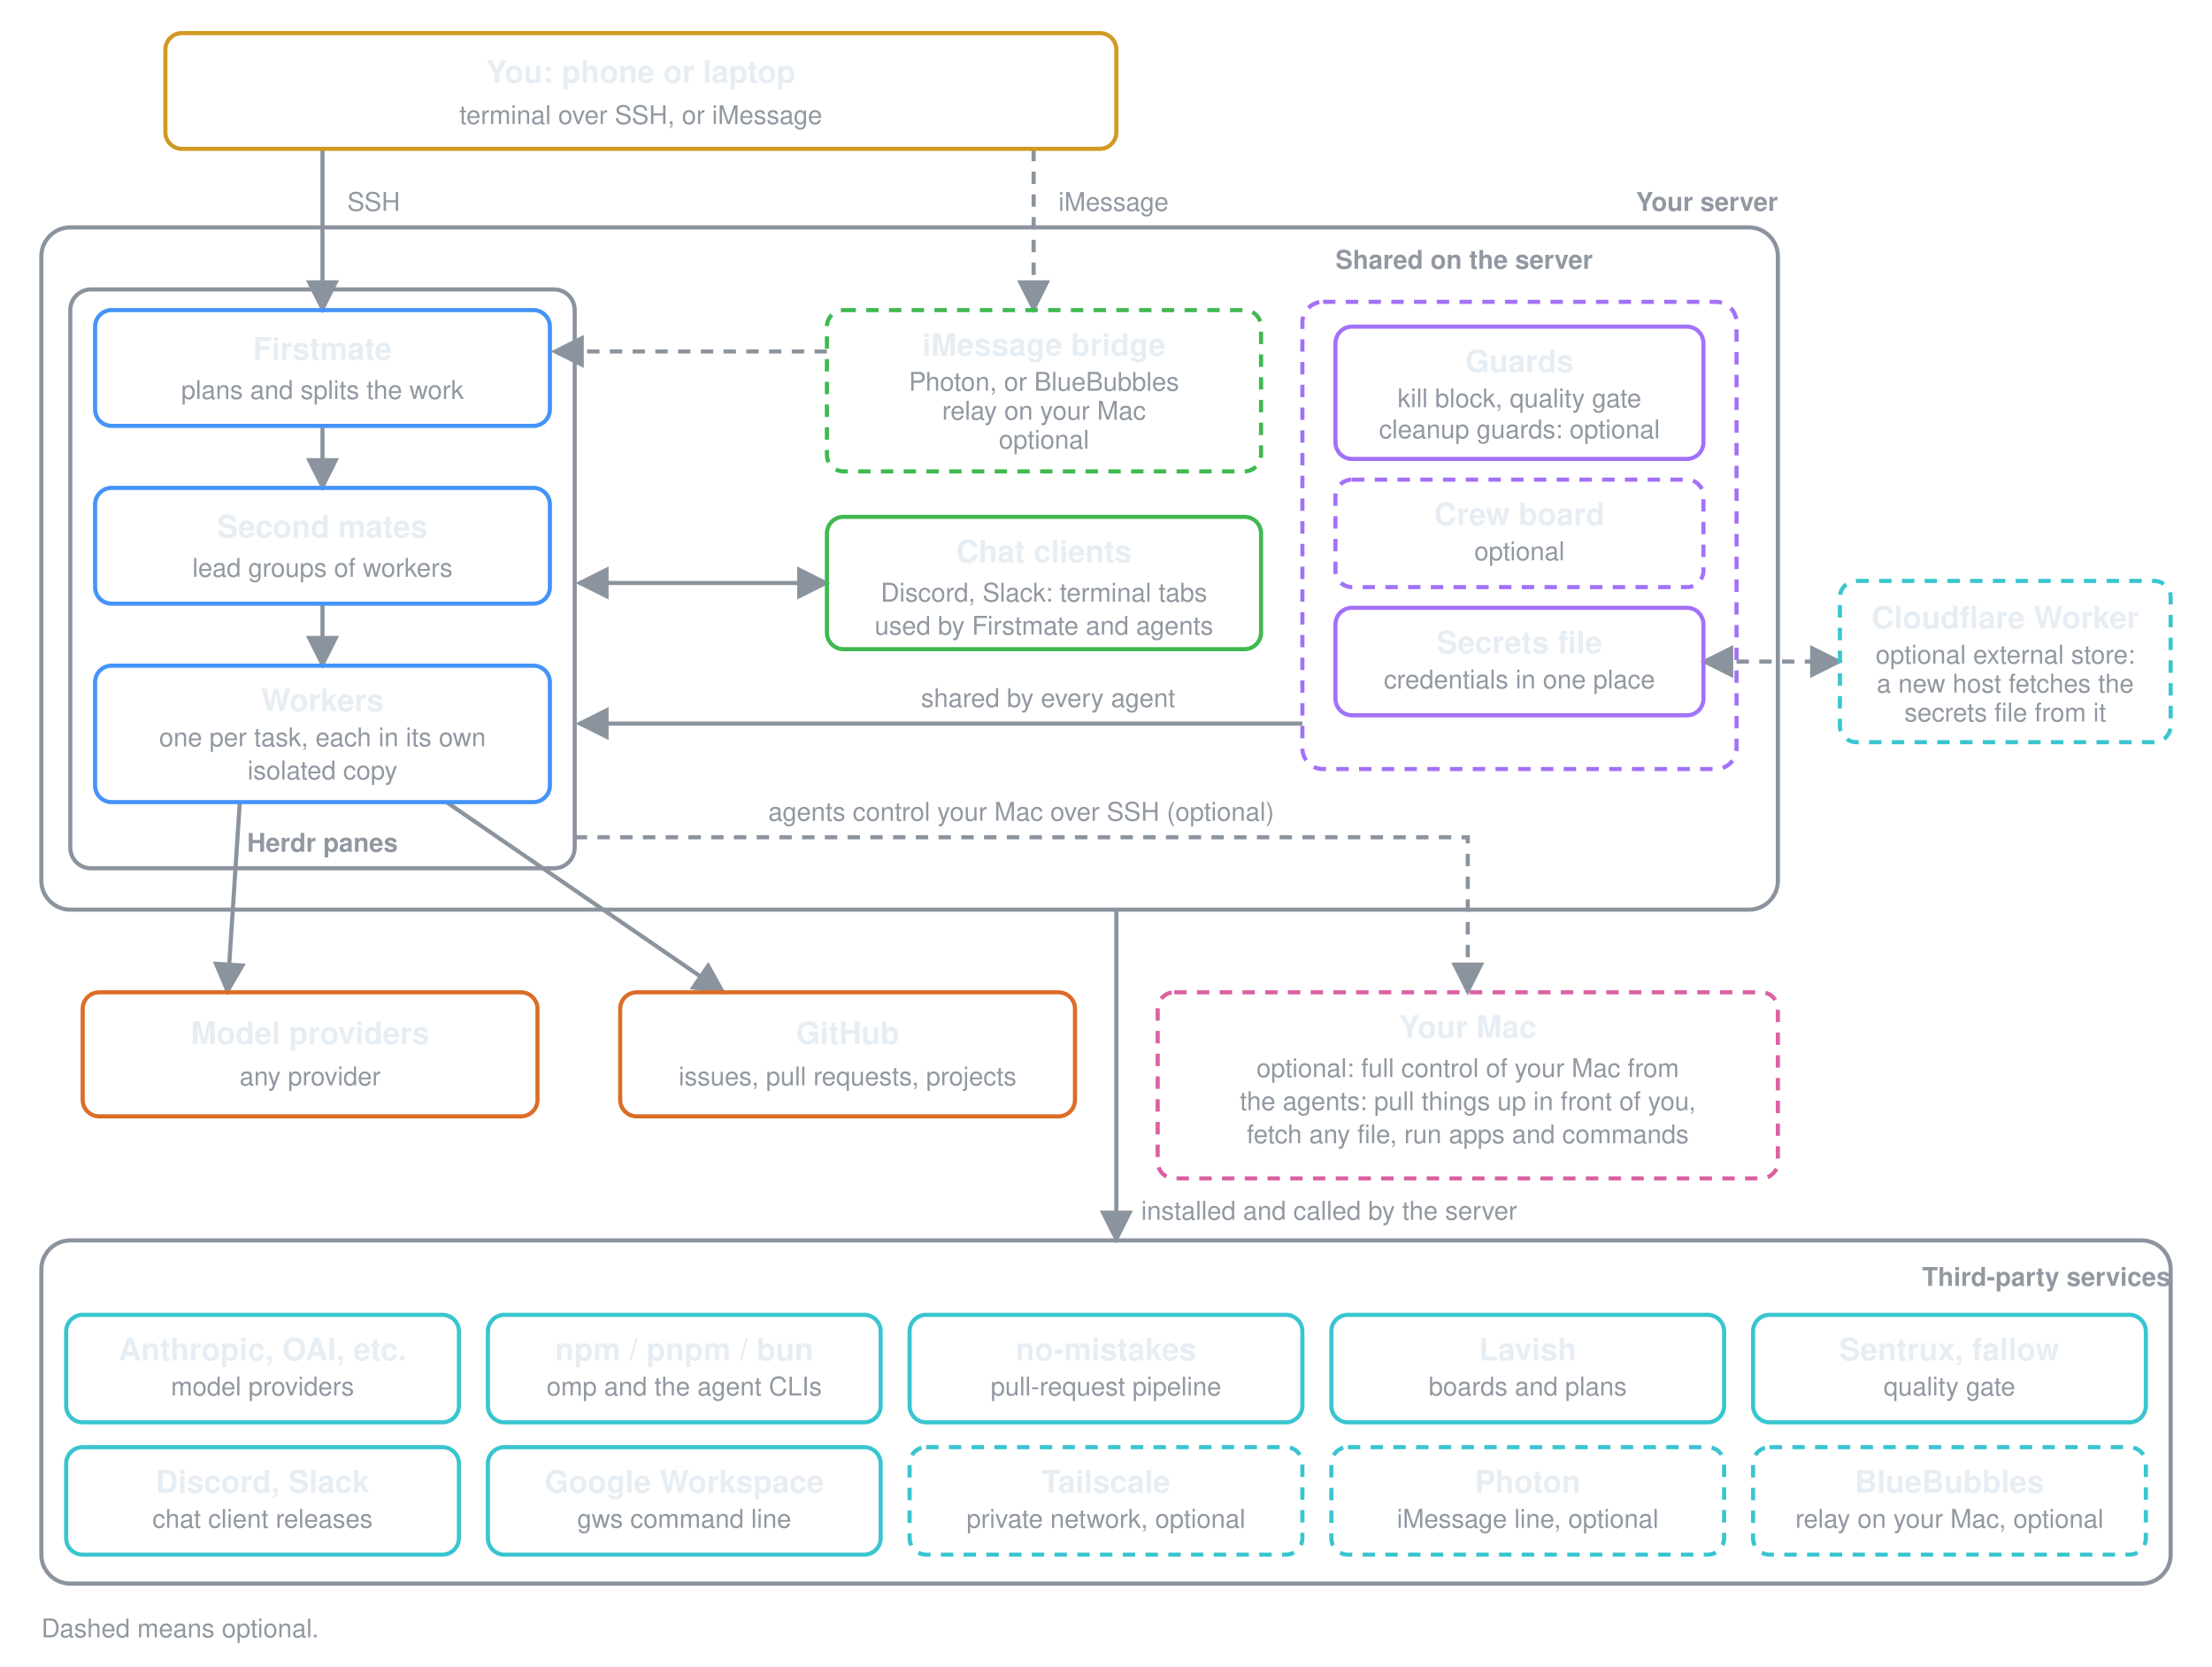
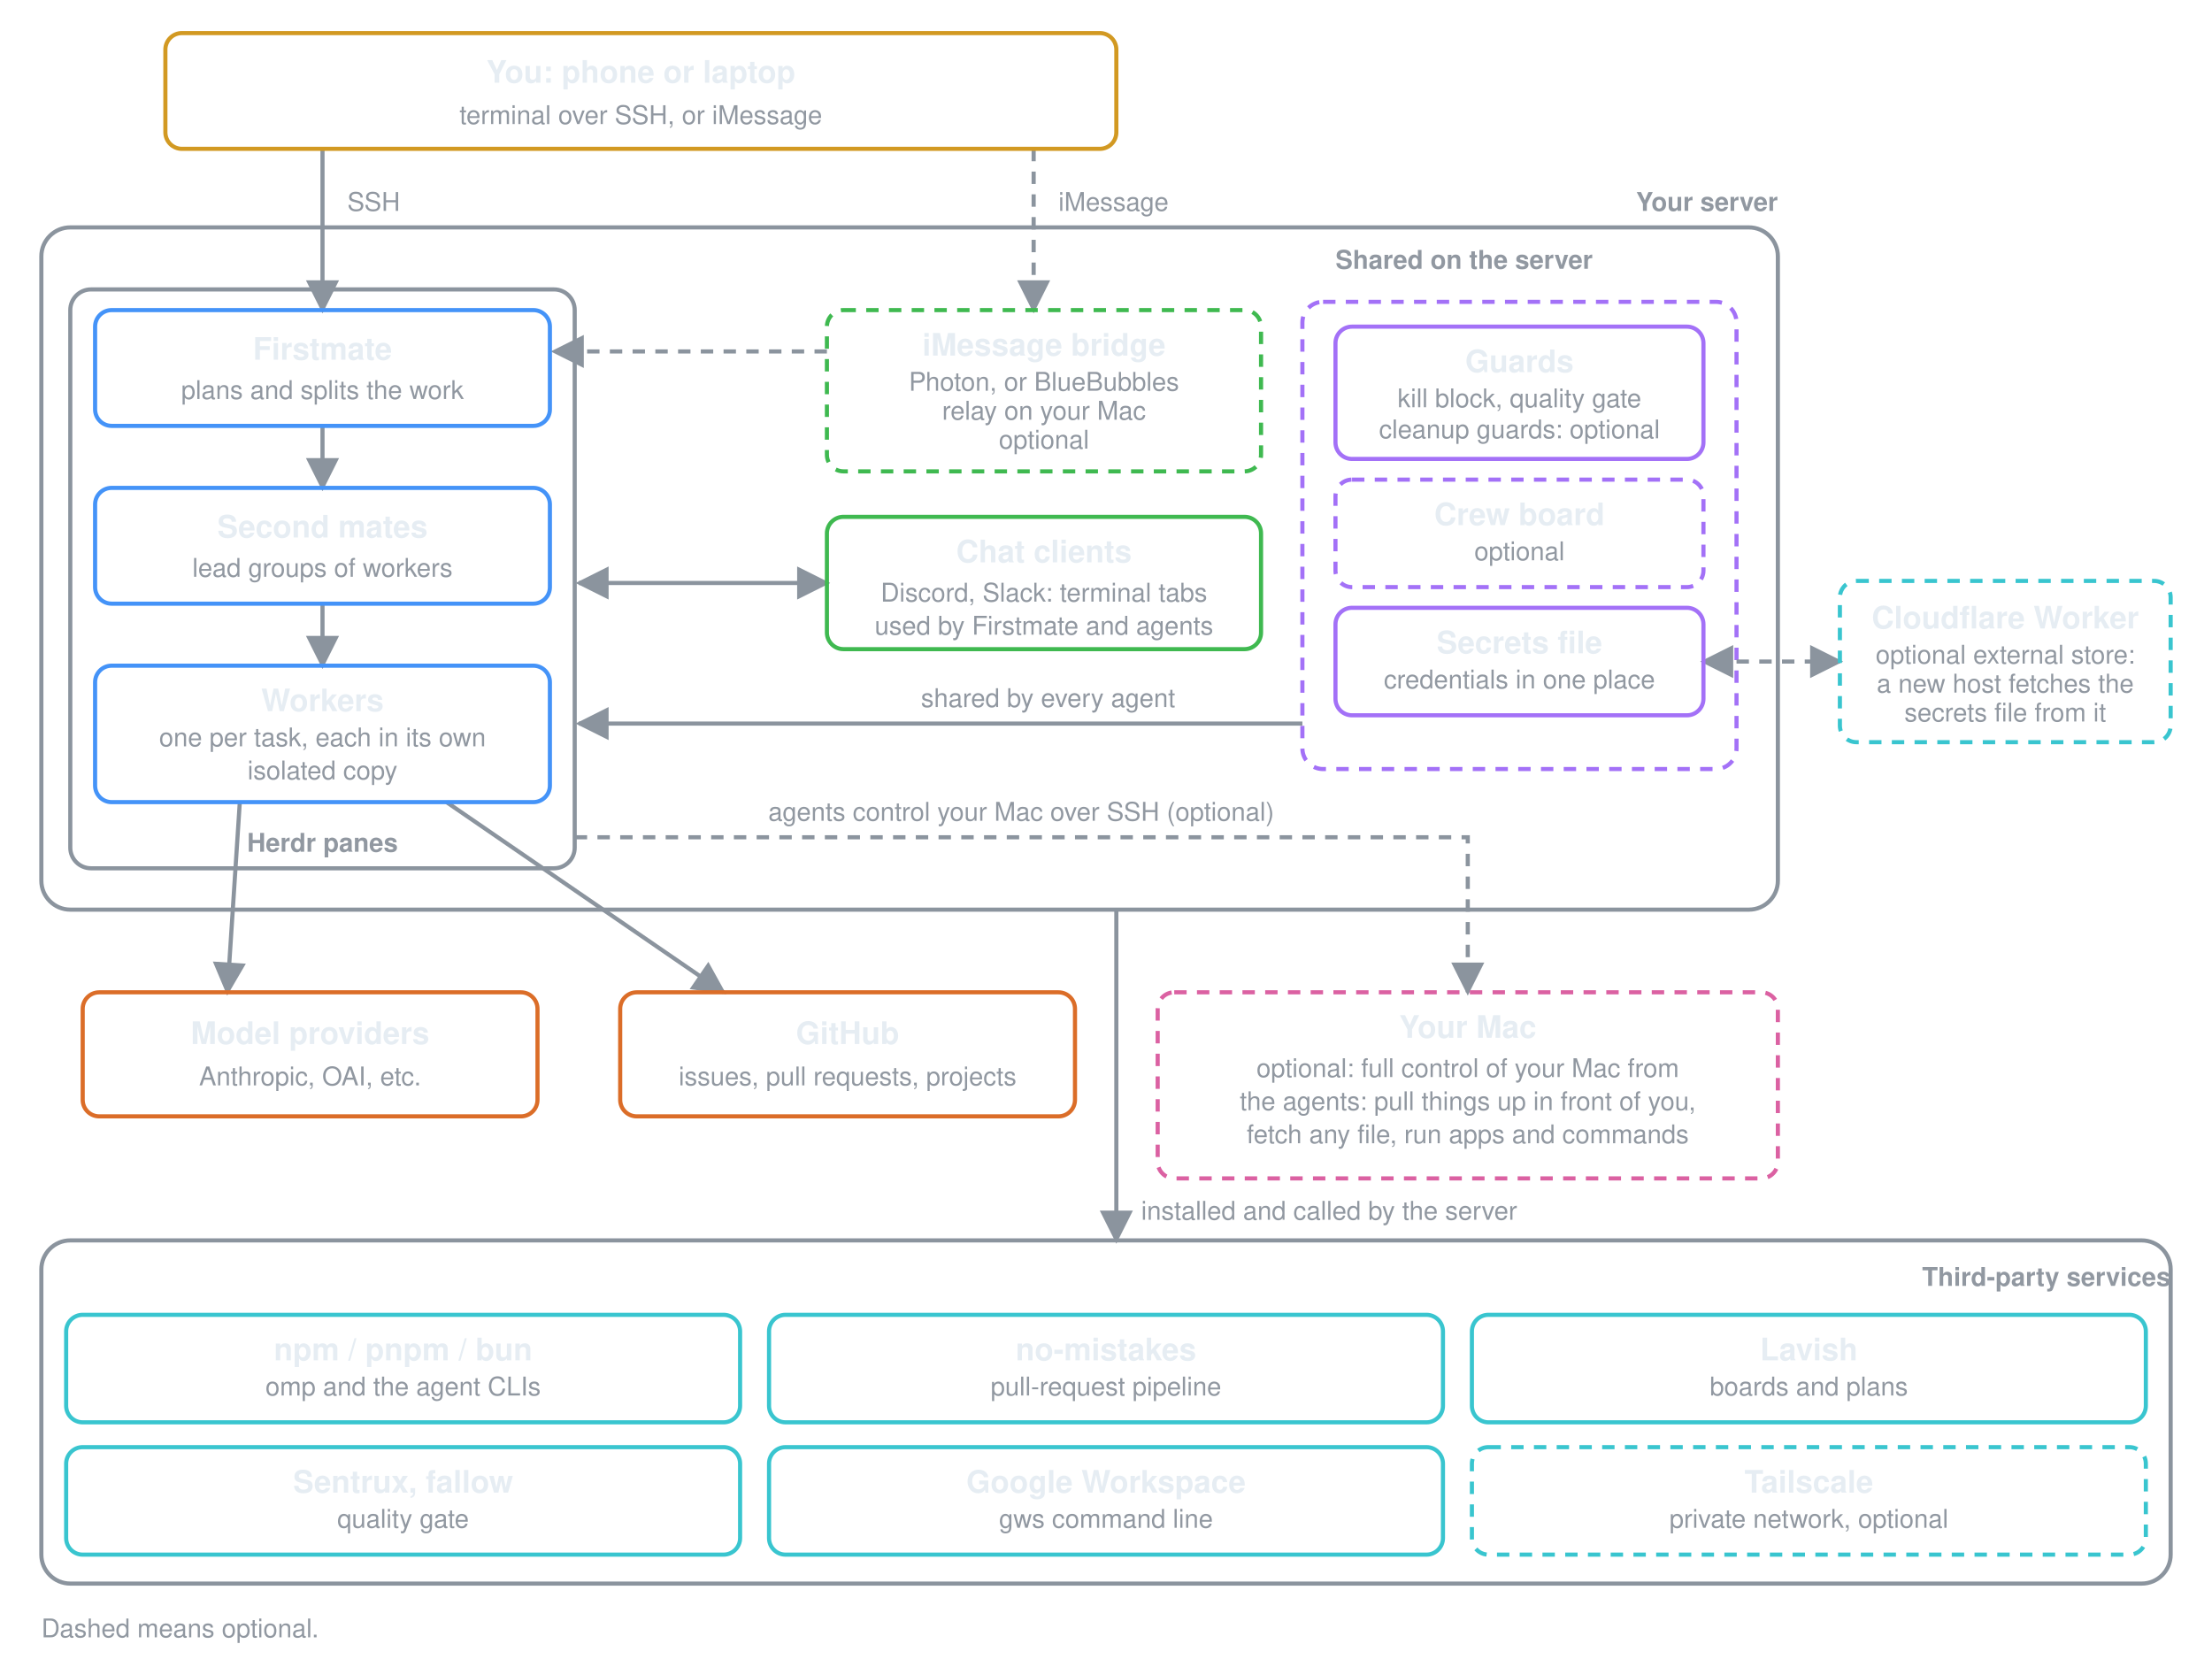
<svg xmlns="http://www.w3.org/2000/svg" viewBox="0 0 1070 806" width="1070" height="806" role="img" aria-labelledby="t d" font-family="-apple-system, 'Segoe UI', Helvetica, Arial, sans-serif">
  <defs>
    <marker id="a" viewBox="0 0 10 10" refX="9" refY="5" markerWidth="8" markerHeight="8" orient="auto-start-reverse">
      <path d="M0 0L10 5L0 10z" fill="#8b949e" />
    </marker>
  </defs>
  <g stroke="#8b949e" stroke-width="2" fill="none">
    <rect x="20" y="110" width="840" height="330" rx="14" />
    <rect x="630" y="146" width="210" height="226" rx="10" stroke="#a371f7" stroke-dasharray="6 5" />
    <path d="M156 72V150" marker-end="url(#a)" />
    <path d="M500 72V150" stroke-dasharray="6 5" marker-end="url(#a)" />
    <path d="M400 170H268" stroke-dasharray="6 5" marker-end="url(#a)" />
    <path d="M400 282H280" marker-start="url(#a)" marker-end="url(#a)" />
    <path d="M156 206V236" marker-end="url(#a)" />
    <path d="M156 292V322" marker-end="url(#a)" />
    <path d="M116 388L110 480" marker-end="url(#a)" />
    <path d="M216 388L350 480" marker-end="url(#a)" />
    <path d="M278 405H710V480" stroke-dasharray="6 5" marker-end="url(#a)" />
    <path d="M630 350H280" marker-end="url(#a)" />
    <path d="M540 440V600" marker-end="url(#a)" />
    <path d="M890 320H824" stroke-dasharray="6 5" marker-start="url(#a)" marker-end="url(#a)" />
    <rect x="890" y="281" width="160" height="78" rx="8" stroke="#39c5cf" stroke-dasharray="6 5" />
    <rect x="20" y="600" width="1030" height="166" rx="14" />
-     <rect x="32" y="636" width="190" height="52" rx="8" stroke="#39c5cf" />
-     <rect x="236" y="636" width="190" height="52" rx="8" stroke="#39c5cf" />
-     <rect x="440" y="636" width="190" height="52" rx="8" stroke="#39c5cf" />
-     <rect x="644" y="636" width="190" height="52" rx="8" stroke="#39c5cf" />
-     <rect x="848" y="636" width="190" height="52" rx="8" stroke="#39c5cf" />
-     <rect x="32" y="700" width="190" height="52" rx="8" stroke="#39c5cf" />
-     <rect x="236" y="700" width="190" height="52" rx="8" stroke="#39c5cf" />
-     <rect x="440" y="700" width="190" height="52" rx="8" stroke="#39c5cf" stroke-dasharray="6 5" />
-     <rect x="644" y="700" width="190" height="52" rx="8" stroke="#39c5cf" stroke-dasharray="6 5" />
-     <rect x="848" y="700" width="190" height="52" rx="8" stroke="#39c5cf" stroke-dasharray="6 5" />
+     <rect x="32" y="636" width="326" height="52" rx="8" stroke="#39c5cf" />
+     <rect x="372" y="636" width="326" height="52" rx="8" stroke="#39c5cf" />
+     <rect x="712" y="636" width="326" height="52" rx="8" stroke="#39c5cf" />
+     <rect x="32" y="700" width="326" height="52" rx="8" stroke="#39c5cf" />
+     <rect x="372" y="700" width="326" height="52" rx="8" stroke="#39c5cf" />
+     <rect x="712" y="700" width="326" height="52" rx="8" stroke="#39c5cf" stroke-dasharray="6 5" />
    <rect x="34" y="140" width="244" height="280" rx="10" />
    <rect x="80" y="16" width="460" height="56" rx="8" stroke="#d29922" />
    <rect x="46" y="150" width="220" height="56" rx="8" stroke="#4493f8" />
    <rect x="46" y="236" width="220" height="56" rx="8" stroke="#4493f8" />
    <rect x="46" y="322" width="220" height="66" rx="8" stroke="#4493f8" />
    <rect x="400" y="150" width="210" height="78" rx="8" stroke="#3fb950" stroke-dasharray="6 5" />
    <rect x="400" y="250" width="210" height="64" rx="8" stroke="#3fb950" />
    <rect x="40" y="480" width="220" height="60" rx="8" stroke="#db6d28" />
    <rect x="300" y="480" width="220" height="60" rx="8" stroke="#db6d28" />
    <rect x="646" y="158" width="178" height="64" rx="8" stroke="#a371f7" />
    <rect x="646" y="232" width="178" height="52" rx="8" stroke="#a371f7" stroke-dasharray="6 5" />
    <rect x="646" y="294" width="178" height="52" rx="8" stroke="#a371f7" />
    <rect x="560" y="480" width="300" height="90" rx="8" stroke="#db61a2" stroke-dasharray="6 5" />
  </g>
  <g fill="#e6edf3" font-size="15" font-weight="600" text-anchor="middle">
    <text x="310" y="40">You: phone or laptop</text>
    <text x="156" y="174">Firstmate</text>
    <text x="156" y="260">Second mates</text>
    <text x="156" y="344">Workers</text>
    <text x="505" y="172">iMessage bridge</text>
    <text x="505" y="272">Chat clients</text>
    <text x="150" y="505">Model providers</text>
    <text x="410" y="505">GitHub</text>
    <text x="735" y="180">Guards</text>
    <text x="735" y="254">Crew board</text>
    <text x="735" y="316">Secrets file</text>
    <text x="710" y="502">Your Mac</text>
    <text x="970" y="304">Cloudflare Worker</text>
-     <text x="127" y="658">Anthropic, OAI, etc.</text>
-     <text x="331" y="658">npm / pnpm / bun</text>
+     <text x="195" y="658">npm / pnpm / bun</text>
    <text x="535" y="658">no-mistakes</text>
-     <text x="739" y="658">Lavish</text>
-     <text x="943" y="658">Sentrux, fallow</text>
-     <text x="127" y="722">Discord, Slack</text>
-     <text x="331" y="722">Google Workspace</text>
-     <text x="535" y="722">Tailscale</text>
-     <text x="739" y="722">Photon</text>
-     <text x="943" y="722">BlueBubbles</text>
+     <text x="875" y="658">Lavish</text>
+     <text x="195" y="722">Sentrux, fallow</text>
+     <text x="535" y="722">Google Workspace</text>
+     <text x="875" y="722">Tailscale</text>
  </g>
  <g fill="#9198a1" font-size="12.5" text-anchor="middle">
    <text x="310" y="60">terminal over SSH, or iMessage</text>
    <text x="156" y="193">plans and splits the work</text>
    <text x="156" y="279">lead groups of workers</text>
    <text x="156" y="361">one per task, each in its own</text>
    <text x="156" y="377">isolated copy</text>
    <text x="505" y="189">Photon, or BlueBubbles</text>
    <text x="505" y="203">relay on your Mac</text>
    <text x="505" y="217">optional</text>
    <text x="505" y="291">Discord, Slack: terminal tabs</text>
    <text x="505" y="307">used by Firstmate and agents</text>
-     <text x="150" y="525">any provider</text>
+     <text x="150" y="525">Anthropic, OAI, etc.</text>
    <text x="410" y="525">issues, pull requests, projects</text>
    <text x="735" y="197">kill block, quality gate</text>
    <text x="735" y="212">cleanup guards: optional</text>
    <text x="735" y="271">optional</text>
    <text x="735" y="333">credentials in one place</text>
    <text x="710" y="521">optional: full control of your Mac from</text>
    <text x="710" y="537">the agents: pull things up in front of you,</text>
    <text x="710" y="553">fetch any file, run apps and commands</text>
    <text x="970" y="321">optional external store:</text>
    <text x="970" y="335">a new host fetches the</text>
    <text x="970" y="349">secrets file from it</text>
-     <text x="127" y="675">model providers</text>
-     <text x="331" y="675">omp and the agent CLIs</text>
+     <text x="195" y="675">omp and the agent CLIs</text>
    <text x="535" y="675">pull-request pipeline</text>
-     <text x="739" y="675">boards and plans</text>
-     <text x="943" y="675">quality gate</text>
-     <text x="127" y="739">chat client releases</text>
-     <text x="331" y="739">gws command line</text>
-     <text x="535" y="739">private network, optional</text>
-     <text x="739" y="739">iMessage line, optional</text>
-     <text x="943" y="739">relay on your Mac, optional</text>
+     <text x="875" y="675">boards and plans</text>
+     <text x="195" y="739">quality gate</text>
+     <text x="535" y="739">gws command line</text>
+     <text x="875" y="739">private network, optional</text>
  </g>
  <g fill="#9198a1" font-size="12.5">
    <text x="860" y="102" font-weight="600" text-anchor="end">Your server</text>
    <text x="646" y="130" font-weight="600">Shared on the server</text>
    <text x="156" y="412" text-anchor="middle" font-weight="600">Herdr panes</text>
    <text x="507" y="342" text-anchor="middle">shared by every agent</text>
    <text x="494" y="397" text-anchor="middle">agents control your Mac over SSH (optional)</text>
    <text x="1050" y="622" text-anchor="end" font-weight="600">Third-party services</text>
    <text x="552" y="590" text-anchor="start">installed and called by the server</text>
    <text x="168" y="102" text-anchor="start">SSH</text>
    <text x="512" y="102" text-anchor="start">iMessage</text>
  </g>
  <text x="20" y="792" fill="#9198a1" font-size="12.5">Dashed means optional.</text>
</svg>
